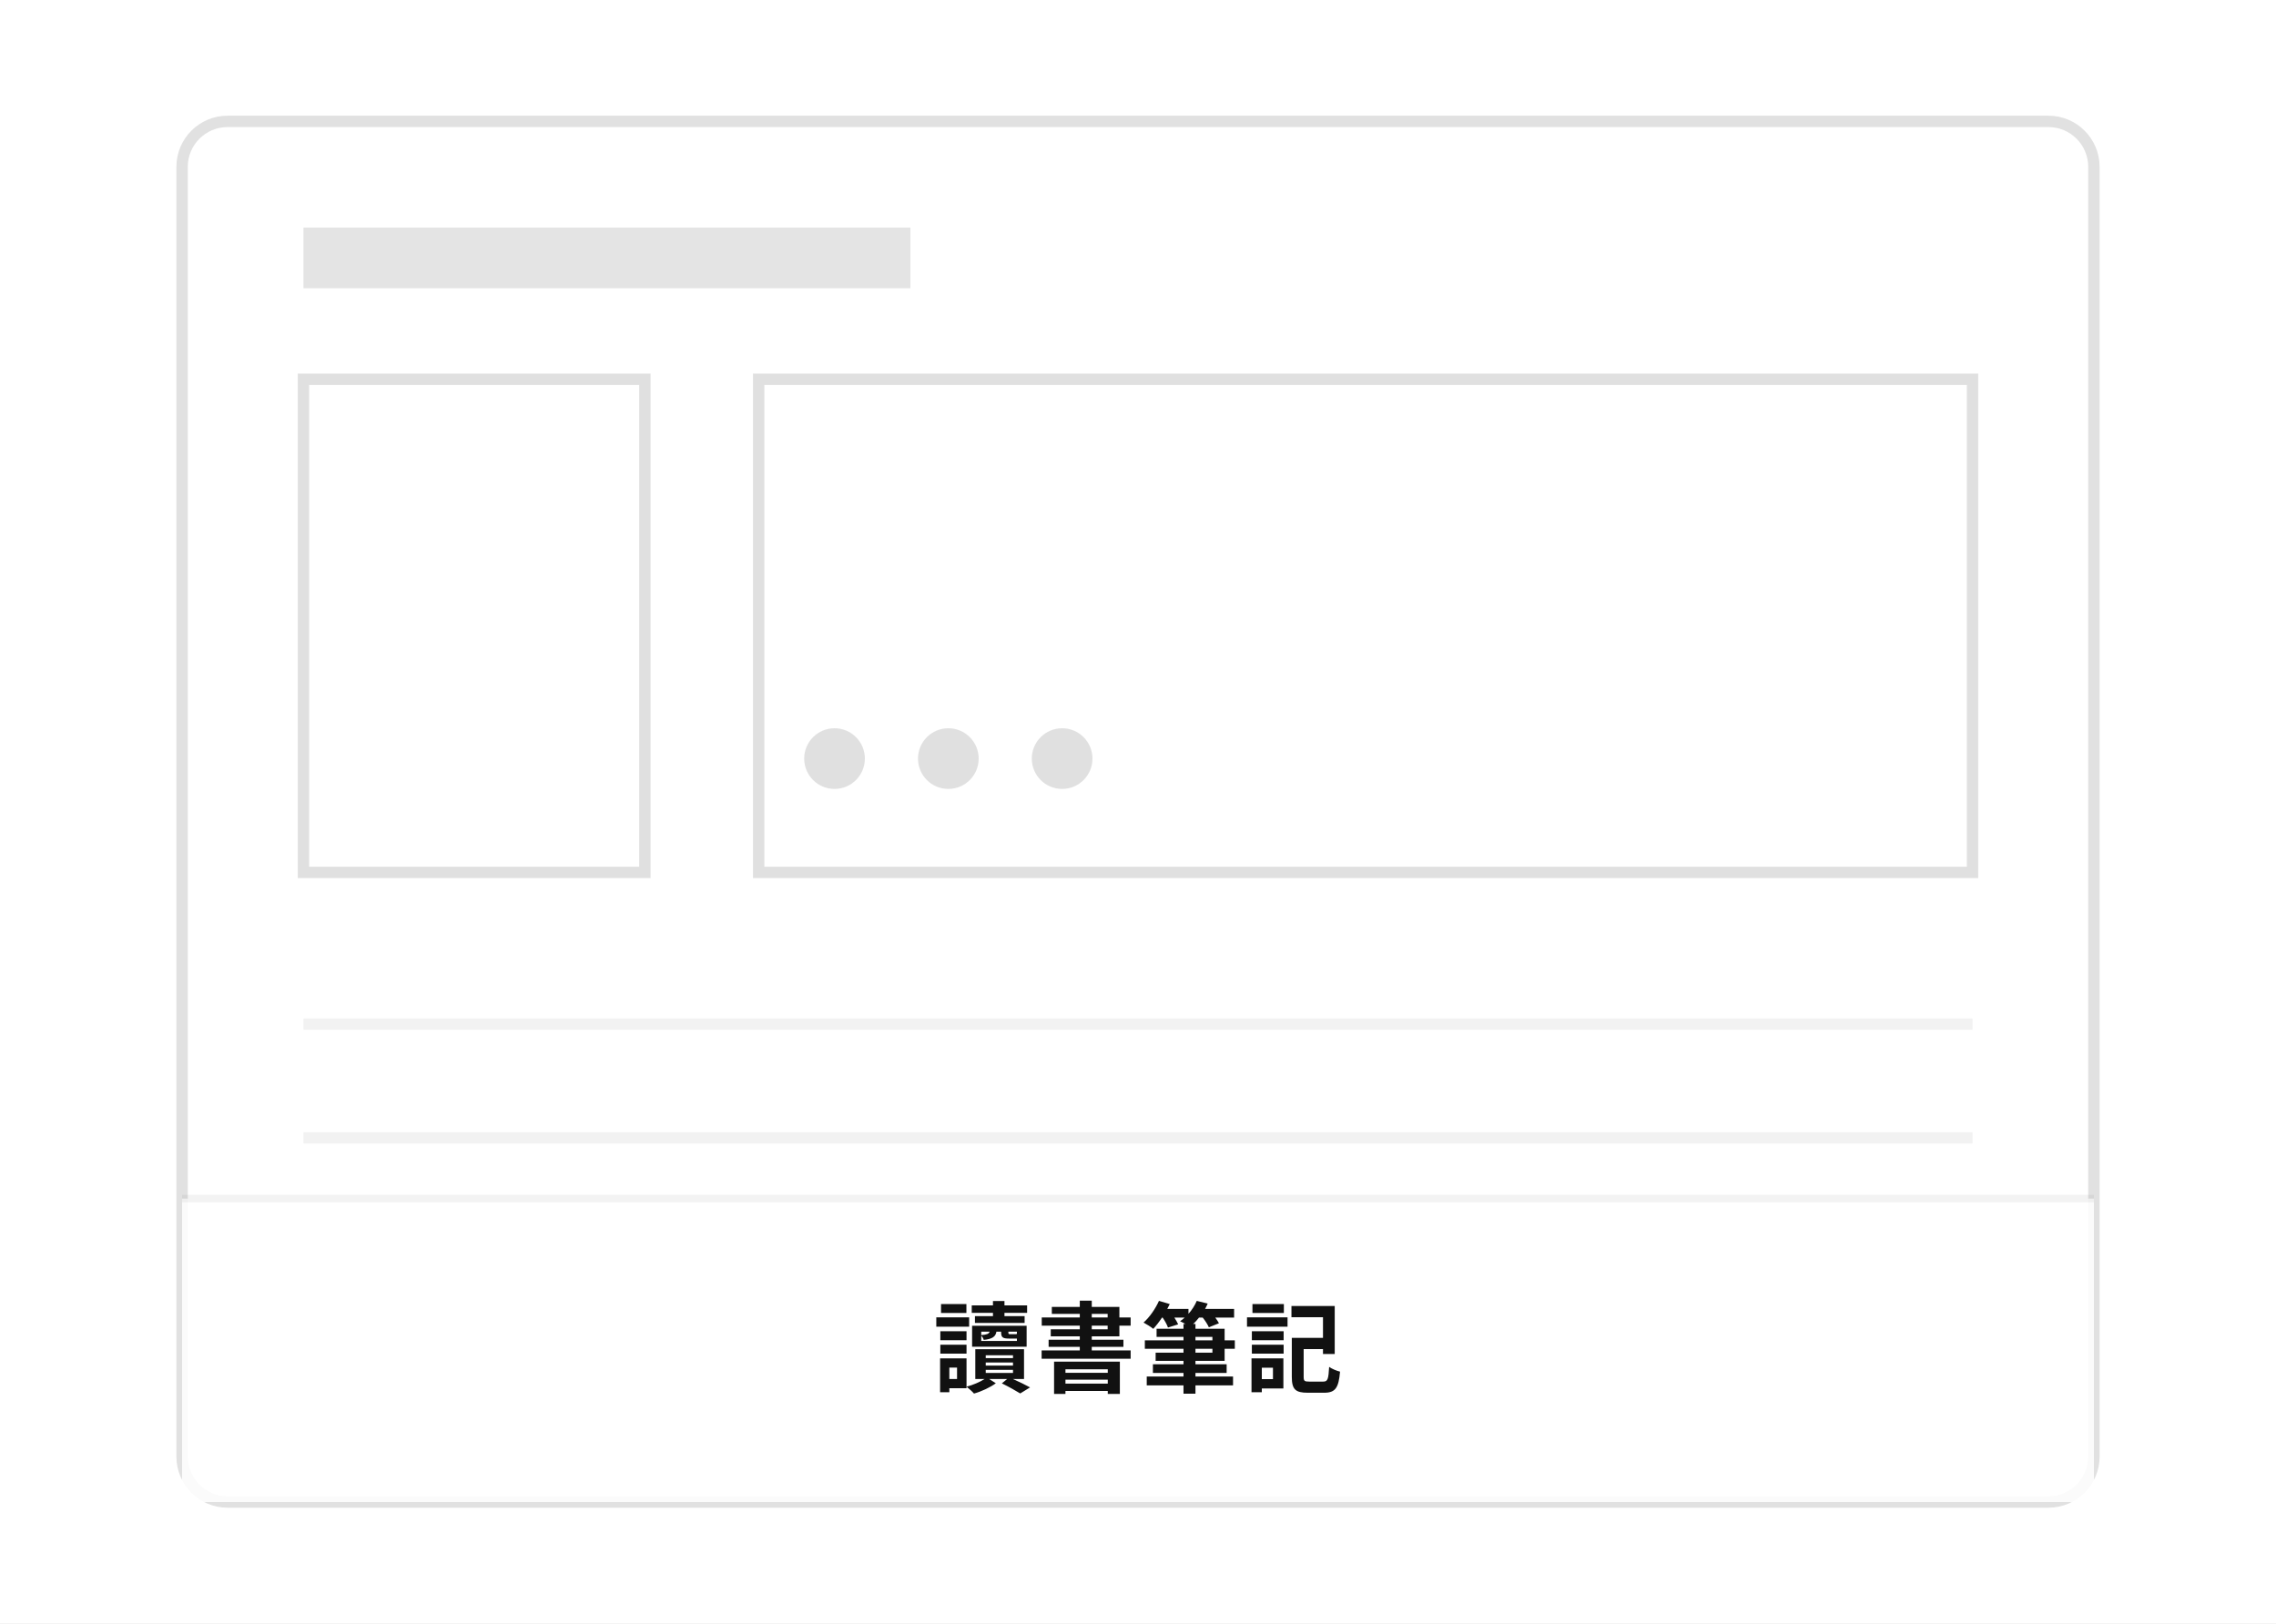
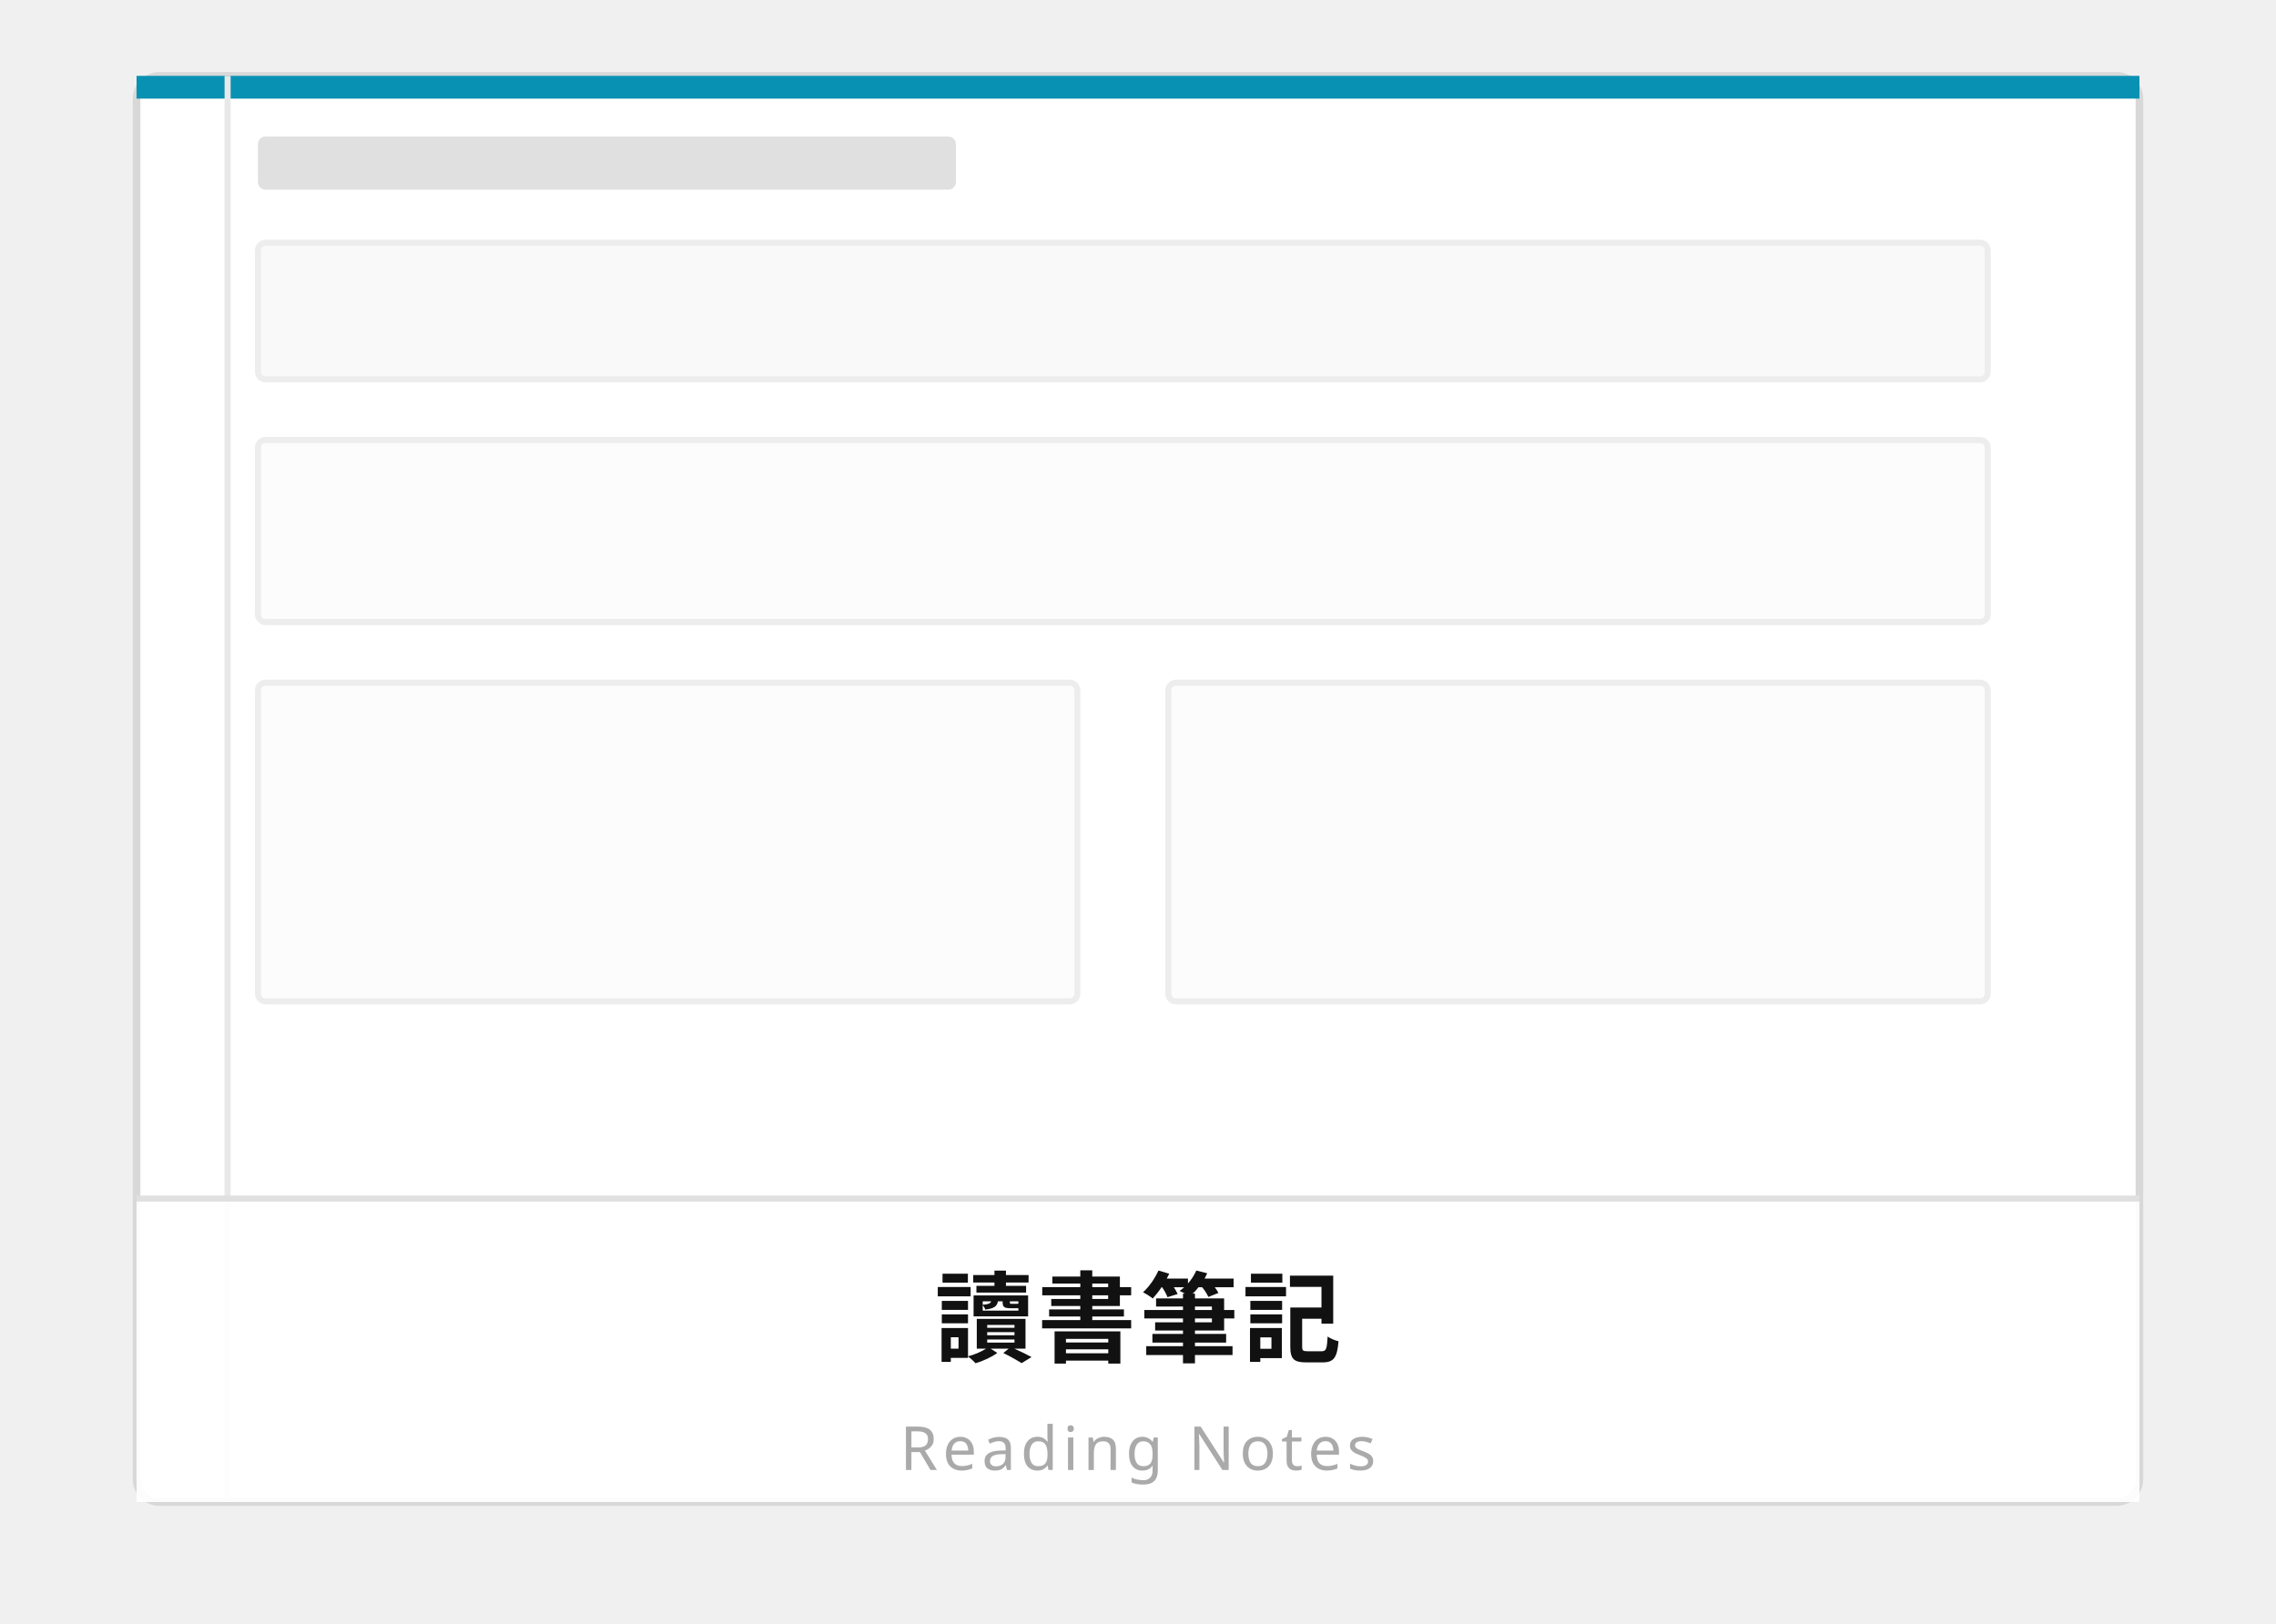
<svg xmlns="http://www.w3.org/2000/svg" viewBox="0 0 300 214">
-   <rect width="100%" height="100%" fill="#ffffff" />
-   <rect x="24" y="16" width="252" height="182" fill="#ffffff" stroke="#e1e1e1" stroke-width="1.5" rx="6" />
-   <g opacity="0.6">
-     <rect x="40" y="30" width="80" height="8" fill="#d2d2d2" stroke="none" stroke-width="1.5" rx="0" />
-     <rect x="40" y="50" width="45" height="65" fill="none" stroke="#ccc" stroke-width="1.5" rx="0" />
-     <rect x="100" y="50" width="160" height="65" fill="none" stroke="#ccc" stroke-width="1.5" rx="0" />
-     <line x1="40" y1="135" x2="260" y2="135" stroke="#eaeaea" stroke-width="1.5" stroke-dasharray="" />
-     <line x1="40" y1="150" x2="260" y2="150" stroke="#eaeaea" stroke-width="1.5" stroke-dasharray="" />
-     <circle cx="110" cy="100" r="4" fill="#ccc" stroke="none" stroke-width="1.5" />
-     <circle cx="125" cy="100" r="4" fill="#ccc" stroke="none" stroke-width="1.5" />
-     <circle cx="140" cy="100" r="4" fill="#ccc" stroke="none" stroke-width="1.5" />
+   <rect width="300" height="214" fill="#f0f0f0" />
+   <rect x="18" y="10" width="264" height="188" rx="3" fill="#ffffff" stroke="#d8d8d8" stroke-width="1" />
+   <rect x="18" y="10" width="264" height="3" fill="#0891b2" />
+   <line x1="30" y1="10" x2="30" y2="198" stroke="#e8e8e8" stroke-width="0.8" />
+   <g opacity="0.65">
+     <rect x="34" y="18" width="92" height="7" rx="1" fill="#d0d0d0" />
+     <rect x="34" y="32" width="228" height="18" rx="1" fill="#f6f6f6" stroke="#e4e4e4" stroke-width="0.8" />
+     <rect x="34" y="58" width="228" height="24" rx="1" fill="#fafafa" stroke="#e4e4e4" stroke-width="0.8" />
+     <rect x="34" y="90" width="108" height="42" rx="1" fill="#fafafa" stroke="#e4e4e4" stroke-width="0.8" />
+     <rect x="154" y="90" width="108" height="42" rx="1" fill="#fafafa" stroke="#e4e4e4" stroke-width="0.8" />
  </g>
-   <rect x="24" y="158" width="252" height="40" fill="rgba(255,255,255,0.85)" />
-   <path d="M 24 158 L 276 158" stroke="rgba(0,0,0,0.05)" stroke-width="1" />
-   <text x="150" y="178" dominant-baseline="middle" text-anchor="middle" font-size="13" fill="#111" font-family="'PingFang TC', sans-serif" font-weight="600" letter-spacing="0.05em">讀書筆記</text>
+   <rect x="18" y="158" width="264" height="40" fill="rgba(255,255,255,0.92)" />
+   <line x1="18" y1="158" x2="282" y2="158" stroke="#e0e0e0" stroke-width="0.8" />
+   <text x="150" y="174" dominant-baseline="middle" text-anchor="middle" font-size="13" fill="#111111" font-family="'PingFang TC','Microsoft JhengHei',sans-serif" font-weight="600" letter-spacing="0.04em">讀書筆記</text>
+   <text x="150" y="191" dominant-baseline="middle" text-anchor="middle" font-size="8" fill="#aaaaaa" font-family="'PingFang TC','Microsoft JhengHei',sans-serif" letter-spacing="0.08em">Reading Notes</text>
</svg>
